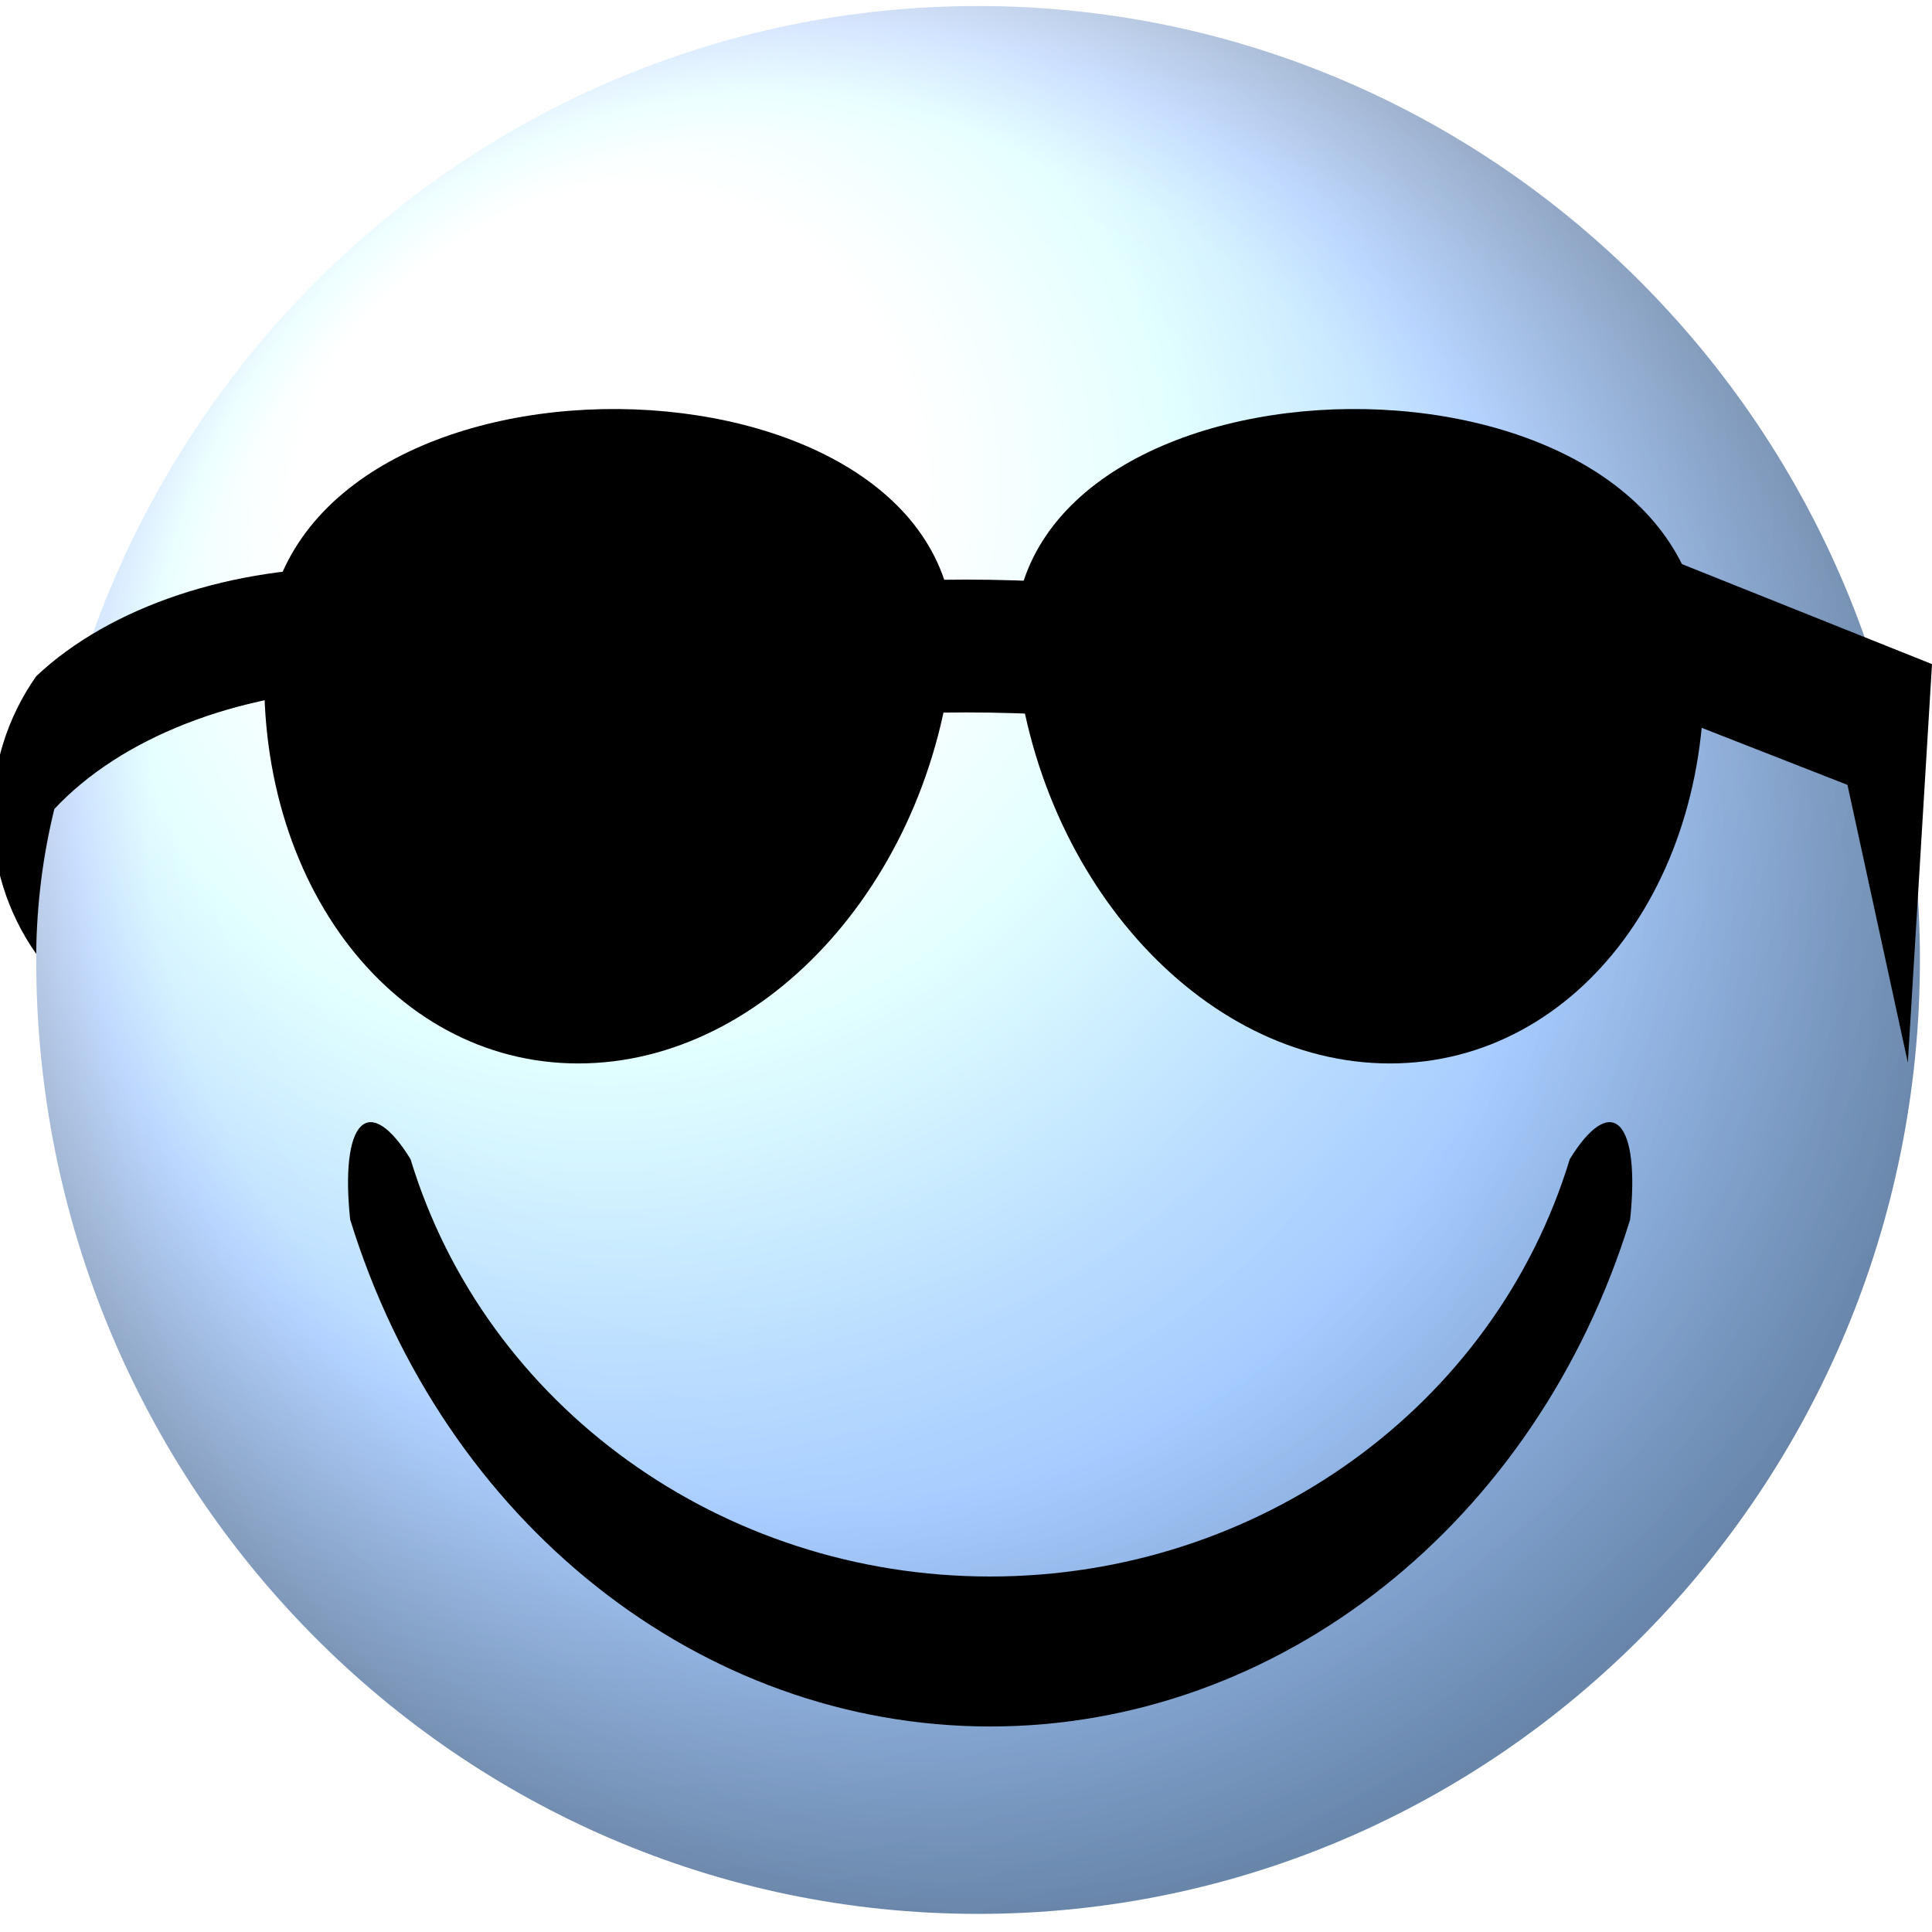
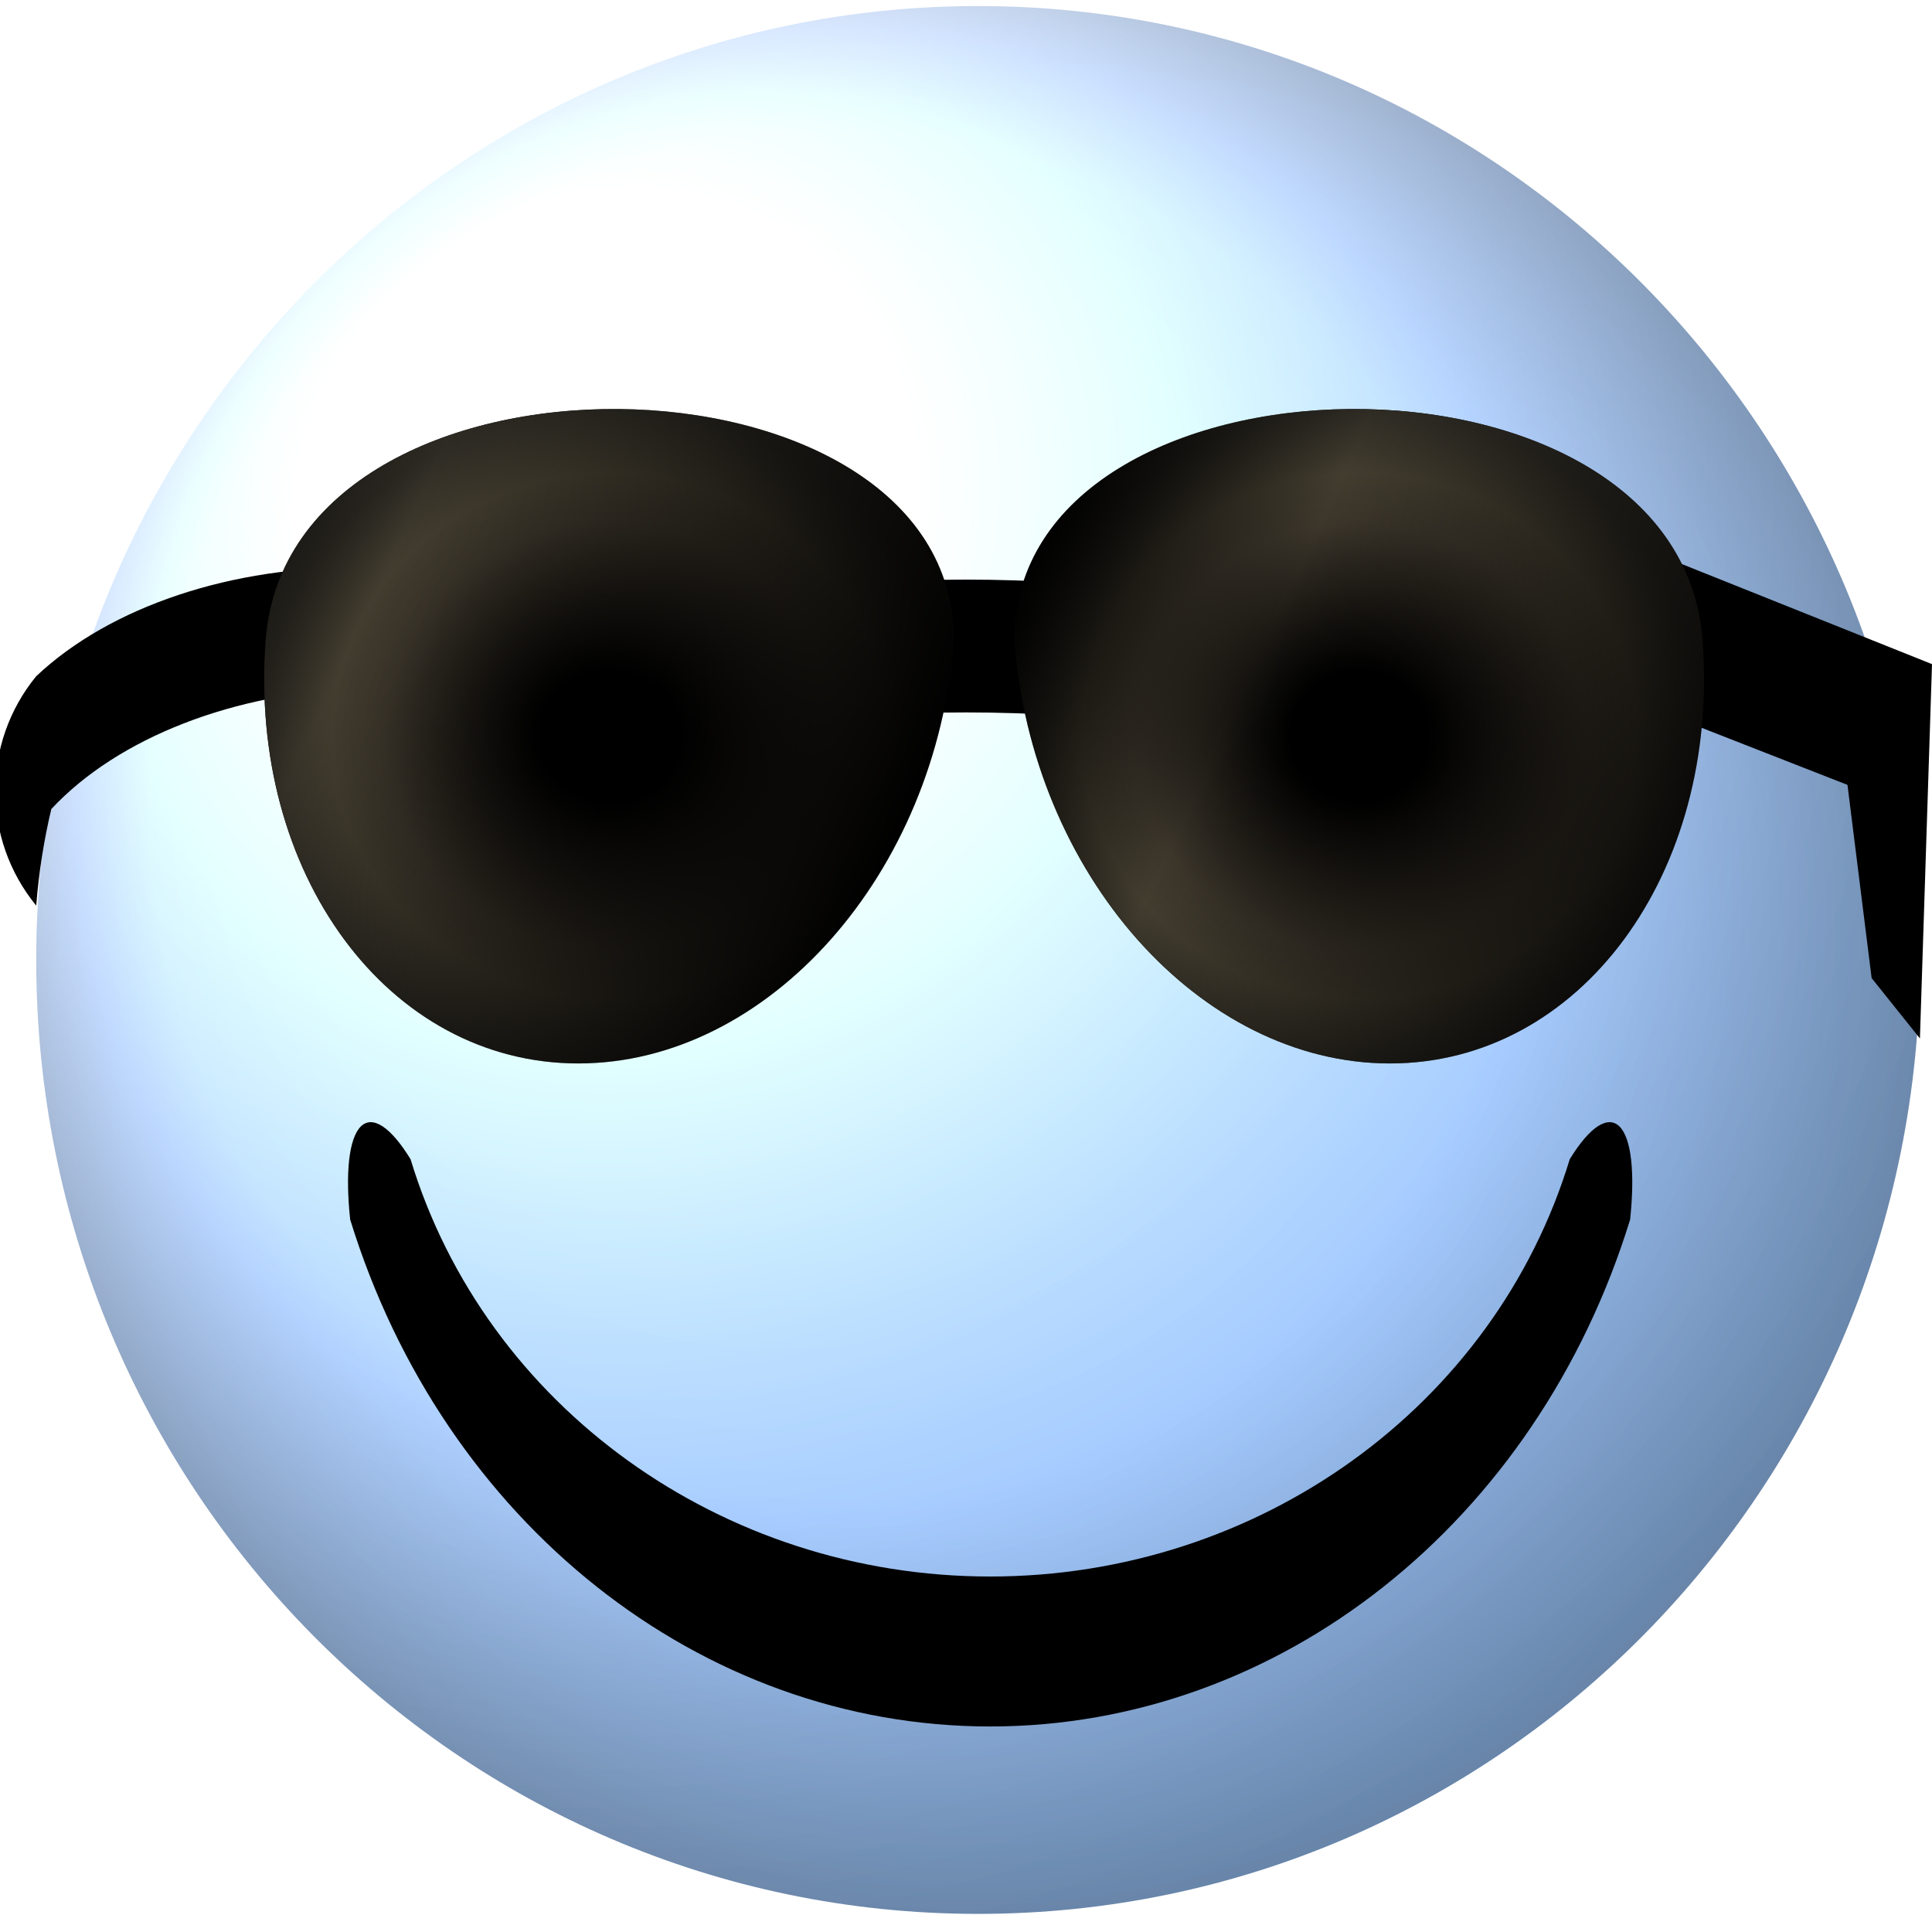
<svg xmlns="http://www.w3.org/2000/svg" version="1.0" width="160" height="160">
  <defs>
    <radialGradient id="BlueFace" cx="0.5" cy="0.5" r="0.5" fx="0.25" fy="0.25">
      <stop offset="50%" stop-color="#91c0fb" />
      <stop offset="70%" stop-color="#8cb9f3" />
      <stop offset="100%" stop-color="#5d7ca1" />
    </radialGradient>
    <filter id="spotlight">
      <feSpecularLighting result="spotlight" specularConstant="0.85" specularExponent="120" lighting-color="#FFF">
        <fePointLight x="50" y="40" z="240" />
      </feSpecularLighting>
      <feComposite in="SourceGraphic" in2="spotlight" operator="arithmetic" k1="0" k2="1" k3="1" k4="0" />
    </filter>
    <clipPath id="circle">
      <ellipse cx="81" cy="79.5" rx="78" ry="79" />
    </clipPath>
+     <linearGradient id="ShadeShadow" spreadMethod="repeat" x1="15%" x2="53.8%" y1="10%" y2="28%">
+       <stop offset="30%" stop-color="#ffffff" />
+       <stop offset="100%" stop-color="#000000" />
+     </linearGradient>
+     <mask id="ShadeMask">
+       <rect width="160" height="160" x="0" y="0" fill="url(#ShadeShadow)" />
+     </mask>
+     <radialGradient id="Shade" cx="0.5" cy="0.5" r="0.5">
+       <stop offset="20%" stop-color="#000000" />
+       <stop offset="65%" stop-color="#3c362b" />
+       <stop offset="80%" stop-color="#433d2f" />
+       <stop offset="100%" stop-color="#2e2b24" />
+     </radialGradient>
  </defs>
  <ellipse id="Face" cx="81" cy="79.5" rx="80" ry="81" fill="url(#BlueFace)" clip-path="url(#circle)" filter="url(#spotlight)" />
  <path d="M 29 101 a 56 62 0 0 0 106 0 a 4 15 15 0 0 -5 -5 a 50 48 0 0 1 -96 0 a 4 15 -15 0 0 -5 5 z" />
-   <path d="M 3 56 a 32 21 0 0 1 27 -9 l 20 5 a 50 20 0 0 1 60 0 l 20 -9 l 30 12 l -2 33 l -5 -23 l -23 -9 l -20 7 a 50 20 0 0 0 -60 0 l -20 -6 a 32 21 0 0 0 -25.5 10 a 30 40 0 0 0 -1.5 12 a 20 20 0 0 1 0 -23 z" fill="#000" />
-   <path d="M 22 53 a 18 22.5 12 0 0 57 0 c 0 -25 -55 -26 -57 0 0 z" fill="#000" />
-   <path d="M 141 53 a 18 22.5 -12 0 1 -57 0 c 0 -25 55 -26 57 0 0 z" fill="#000" />
+   <path d="M 3 56 a 32 21 0 0 1 27 -9 l 20 5 a 50 20 0 0 1 60 0 l 20 -9 l 30 12 l -1 31 l -4 -5 l -2 -16 l -23 -9 l -20 7 a 50 20 0 0 0 -60 0 l -20 -6 a 32 21 0 0 0 -25.75 10 a 30 40 0 0 0 -1.25 8 a 15 15 0 0 1 0 -19 z" fill="#000" />
+   <g>
+     <path d="M 22 53 a 18 22.5 12 0 0 57 0 c 0 -25 -55 -26 -57 0 0 z" fill="#000000" />
+     <path d="M 22 53 a 18 22.5 12 0 0 57 0 c 0 -25 -55 -26 -57 0 0 z" fill="url(#Shade)" mask="url(#ShadeMask)" />
+   </g>
+   <g>
+     <path d="M 141 53 a 18 22.5 -12 0 1 -57 0 c 0 -25 55 -26 57 0 0 z" fill="#000000" />
+     <path d="M 141 53 a 18 22.5 -12 0 1 -57 0 c 0 -25 55 -26 57 0 0 z" fill="url(#Shade)" mask="url(#ShadeMask)" />
+   </g>
</svg>
